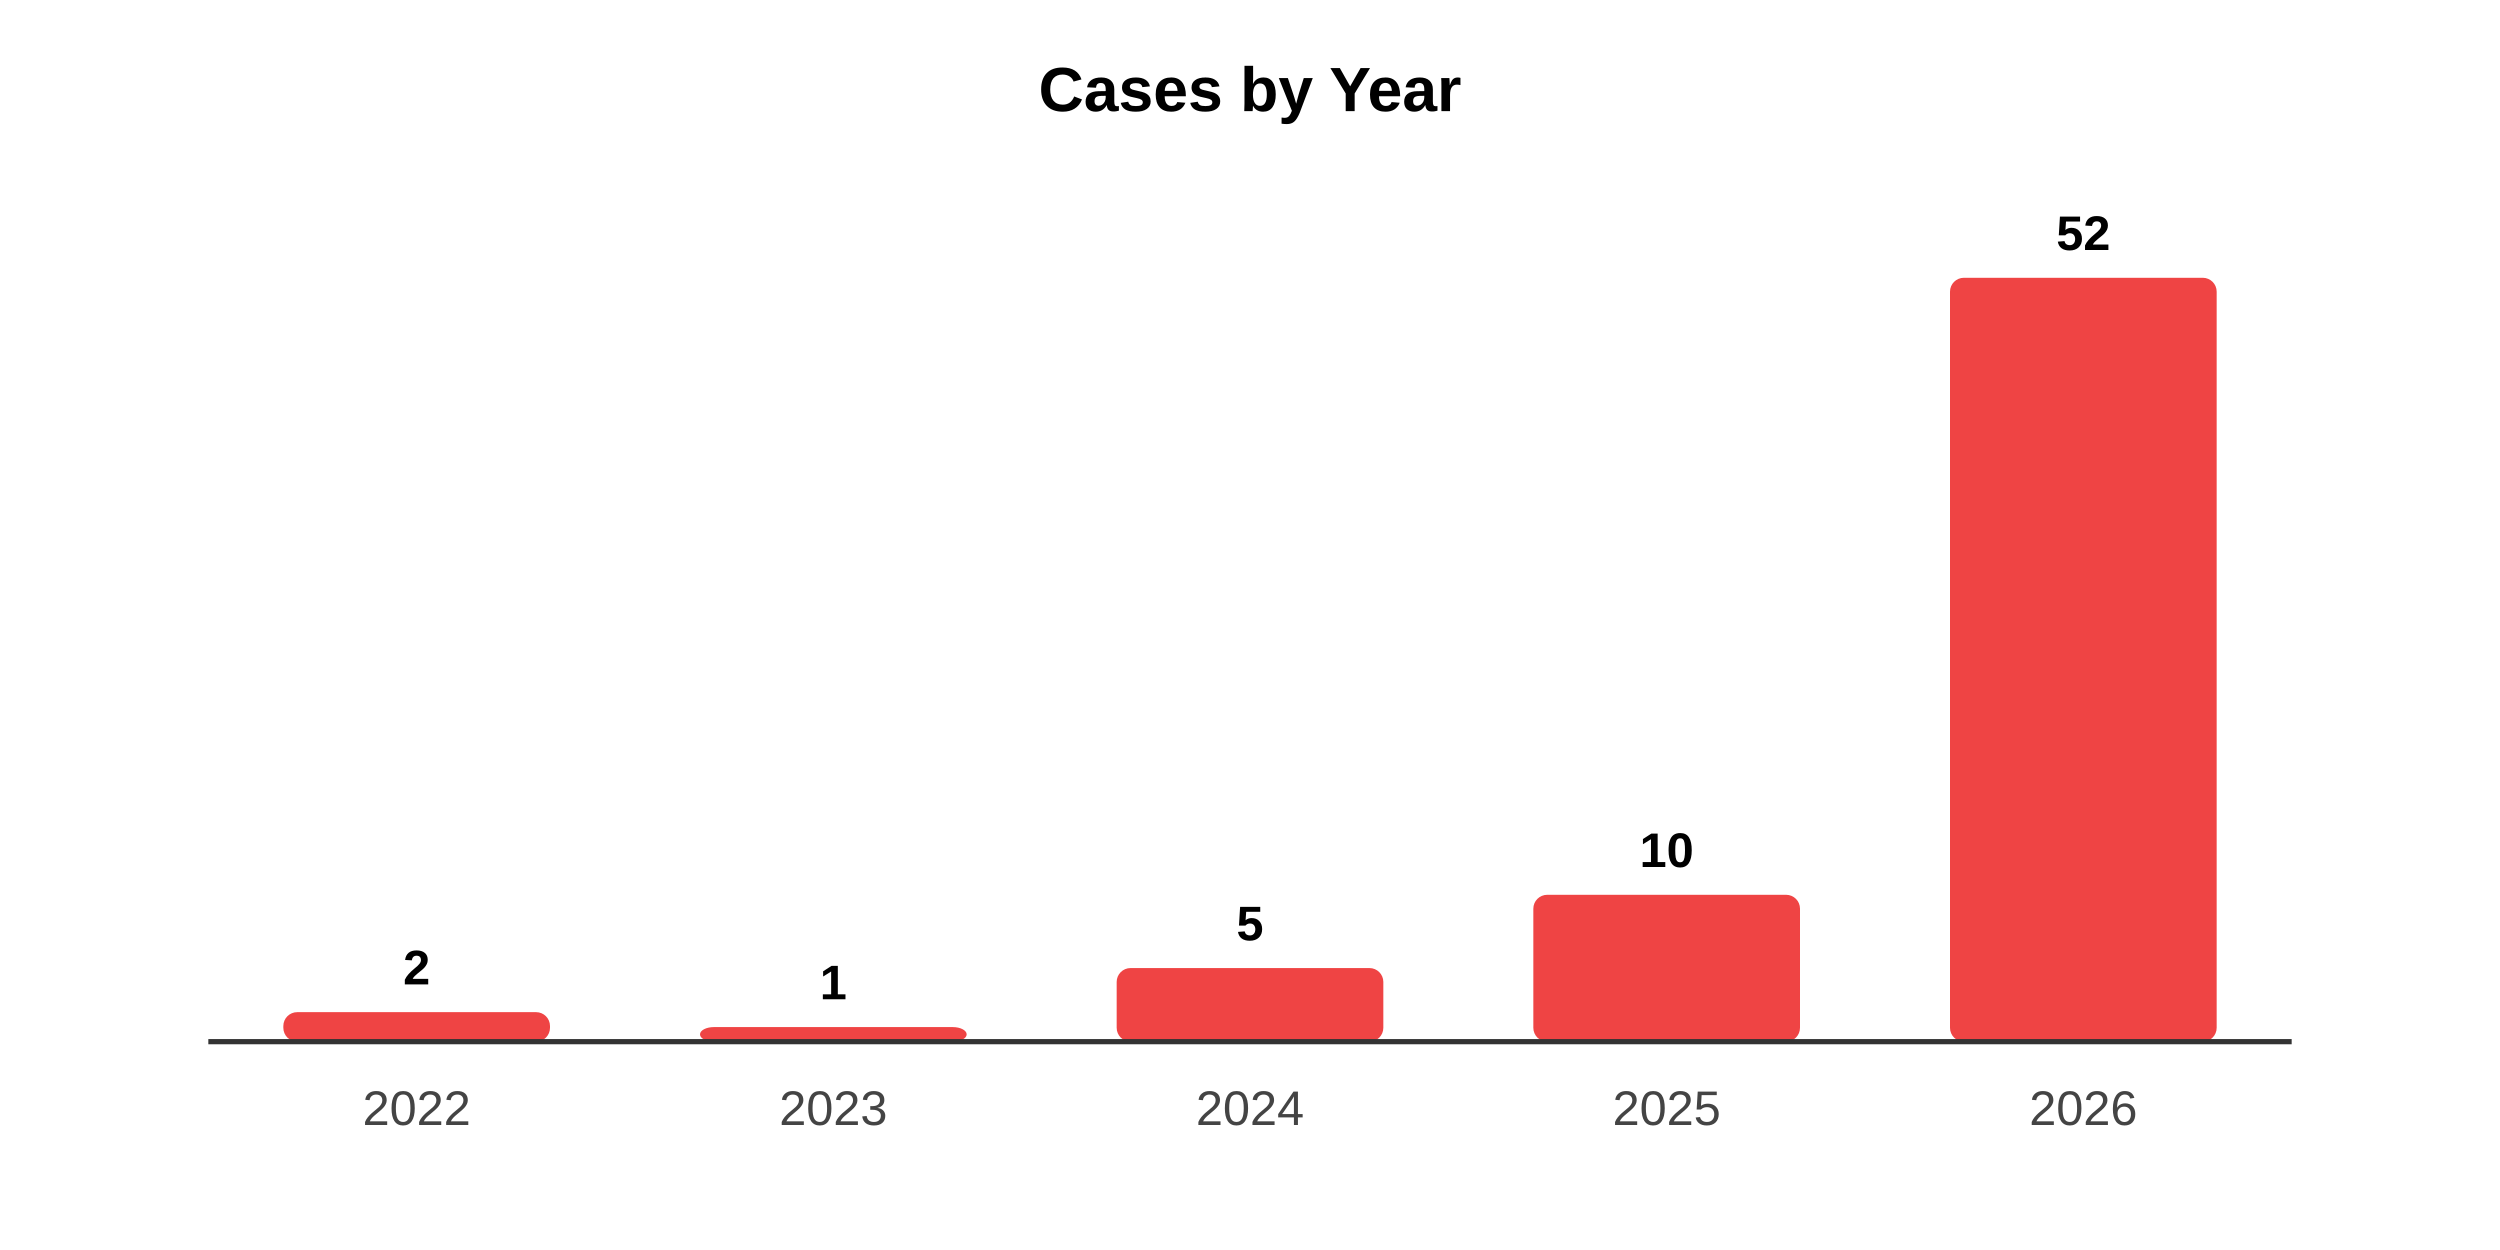
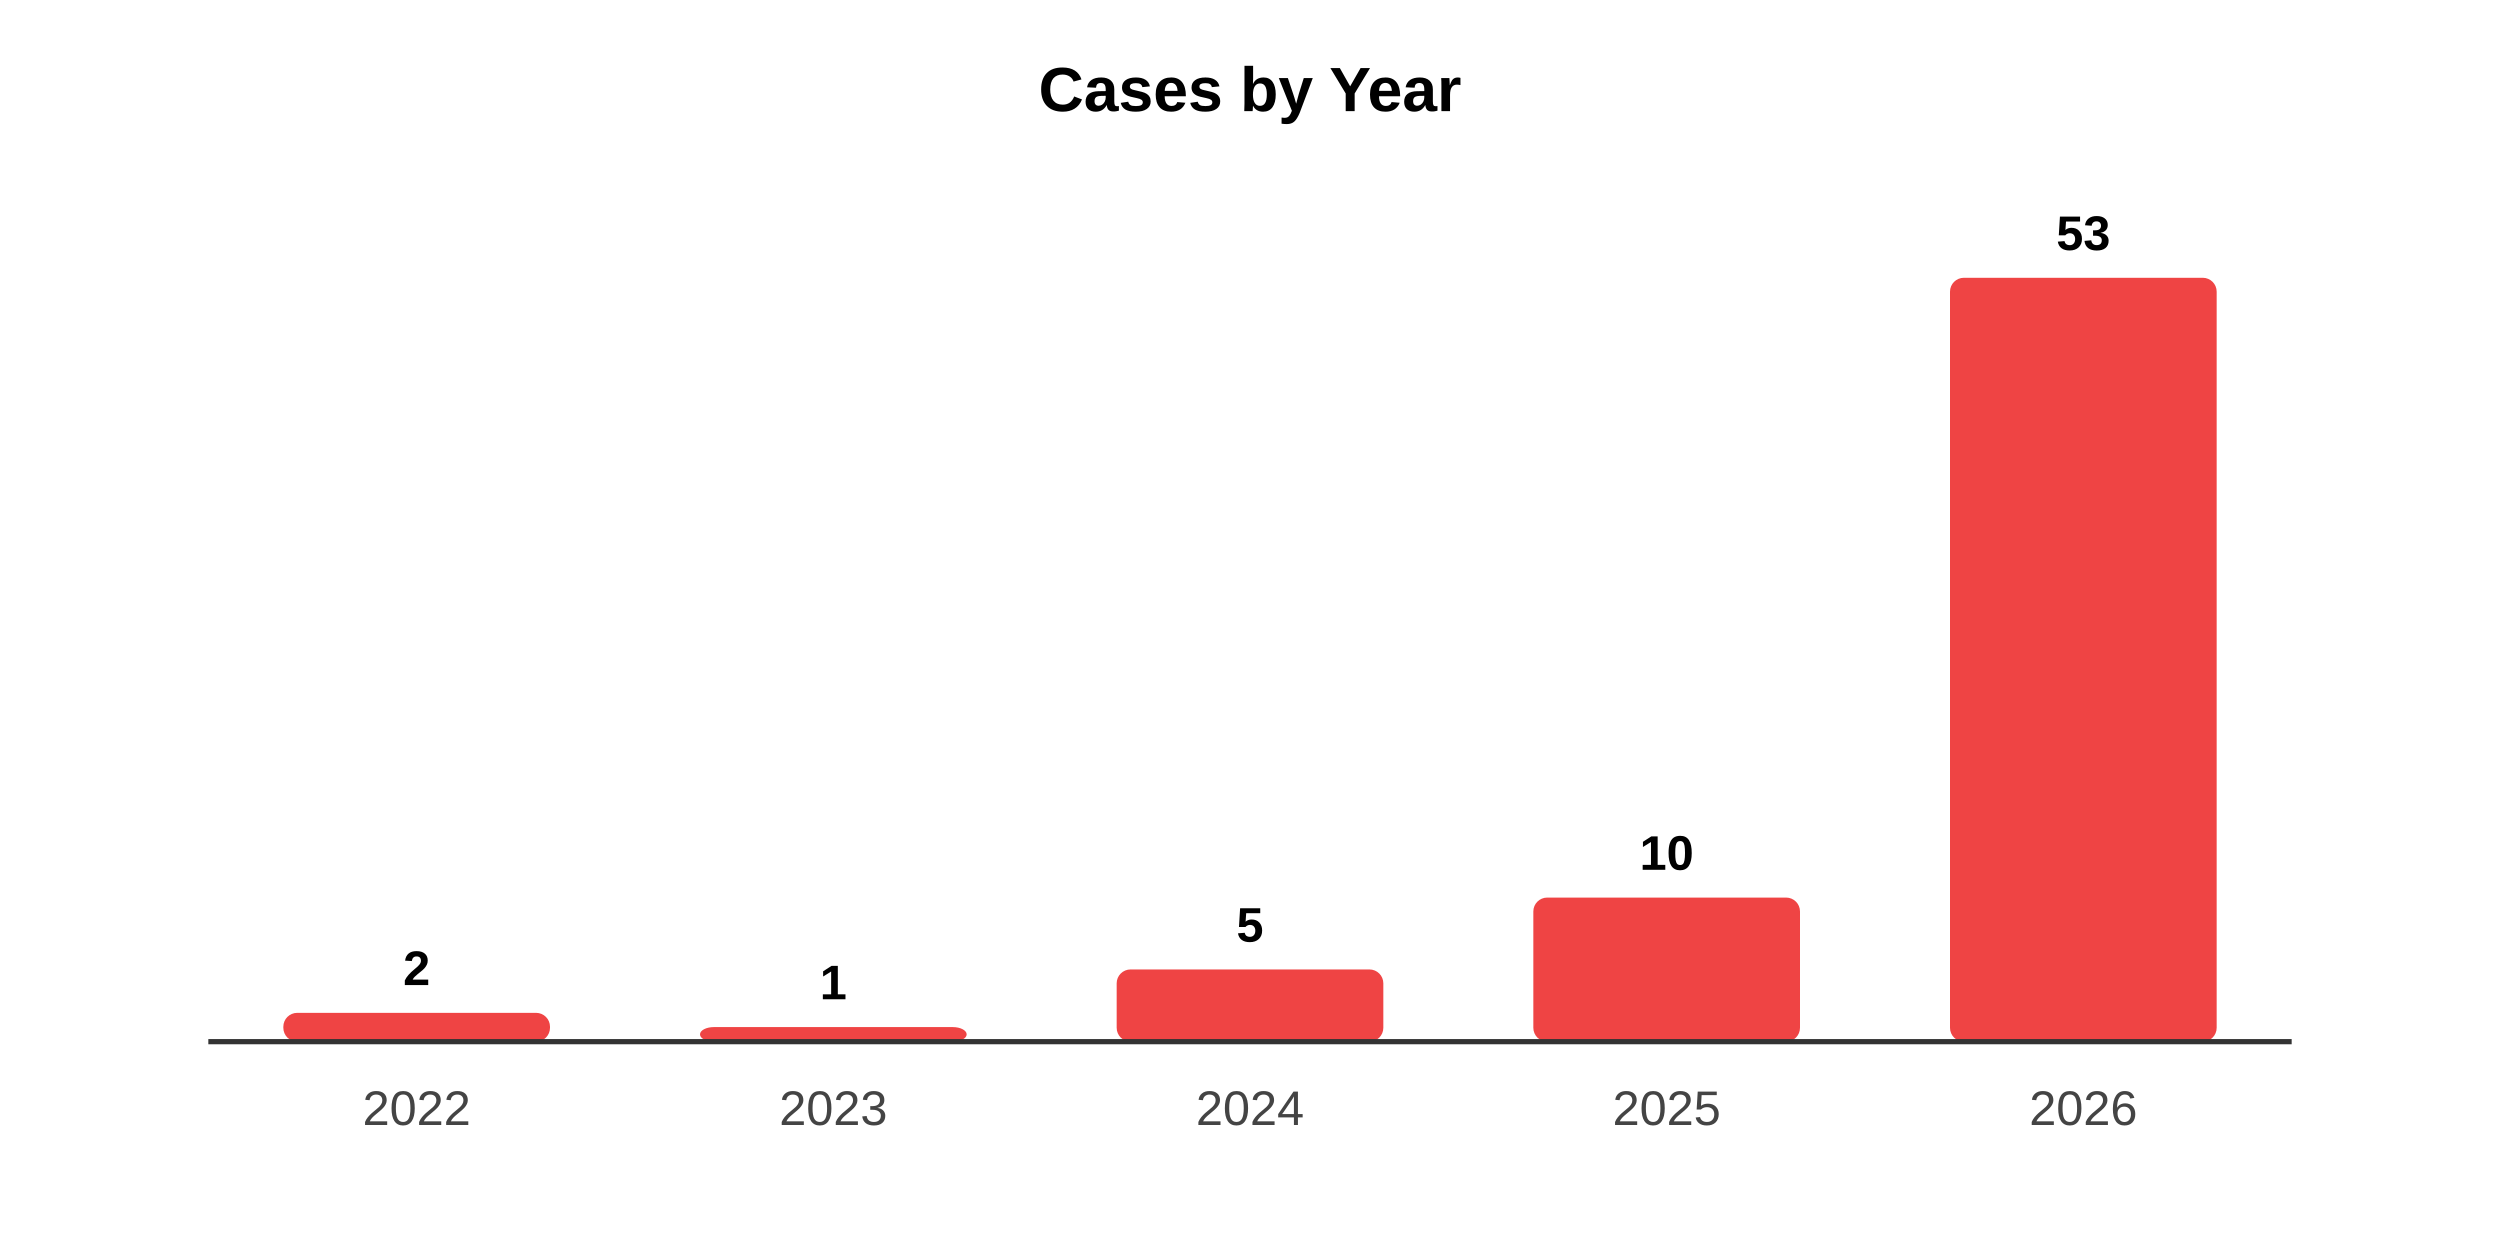
<svg xmlns="http://www.w3.org/2000/svg" width="720" height="360" viewBox="0 0 720 360" preserveAspectRatio="xMidYMid meet" font-family="Arial, Helvetica, sans-serif">
  <text x="360.0" y="32" text-anchor="middle" font-size="18" font-weight="700">Cases by Year</text>
-   <rect x="81.6" y="291.5" width="76.8" height="8.5" rx="4" fill="#ef4444" />
-   <text x="120.0" y="283.5" text-anchor="middle" font-size="14" font-weight="700">2</text>
+   <rect x="81.6" y="291.7" width="76.8" height="8.3" rx="4" fill="#ef4444" />
+   <text x="120.0" y="283.7" text-anchor="middle" font-size="14" font-weight="700">2</text>
  <text x="120.0" y="324" text-anchor="middle" font-size="14" fill="#444">2022</text>
  <rect x="201.6" y="295.8" width="76.8" height="4.2" rx="4" fill="#ef4444" />
  <text x="240.0" y="287.8" text-anchor="middle" font-size="14" font-weight="700">1</text>
  <text x="240.0" y="324" text-anchor="middle" font-size="14" fill="#444">2023</text>
-   <rect x="321.6" y="278.8" width="76.8" height="21.2" rx="4" fill="#ef4444" />
-   <text x="360.0" y="270.8" text-anchor="middle" font-size="14" font-weight="700">5</text>
+   <rect x="321.6" y="279.2" width="76.8" height="20.8" rx="4" fill="#ef4444" />
+   <text x="360.0" y="271.2" text-anchor="middle" font-size="14" font-weight="700">5</text>
  <text x="360.0" y="324" text-anchor="middle" font-size="14" fill="#444">2024</text>
-   <rect x="441.6" y="257.7" width="76.8" height="42.3" rx="4" fill="#ef4444" />
-   <text x="480.0" y="249.7" text-anchor="middle" font-size="14" font-weight="700">10</text>
+   <rect x="441.6" y="258.5" width="76.8" height="41.5" rx="4" fill="#ef4444" />
+   <text x="480.0" y="250.5" text-anchor="middle" font-size="14" font-weight="700">10</text>
  <text x="480.0" y="324" text-anchor="middle" font-size="14" fill="#444">2025</text>
  <rect x="561.6" y="80.0" width="76.8" height="220.0" rx="4" fill="#ef4444" />
-   <text x="600.0" y="72.0" text-anchor="middle" font-size="14" font-weight="700">52</text>
+   <text x="600.0" y="72.0" text-anchor="middle" font-size="14" font-weight="700">53</text>
  <text x="600.0" y="324" text-anchor="middle" font-size="14" fill="#444">2026</text>
  <line x1="60" y1="300" x2="660" y2="300" stroke="#333" stroke-width="1.5" />
</svg>
